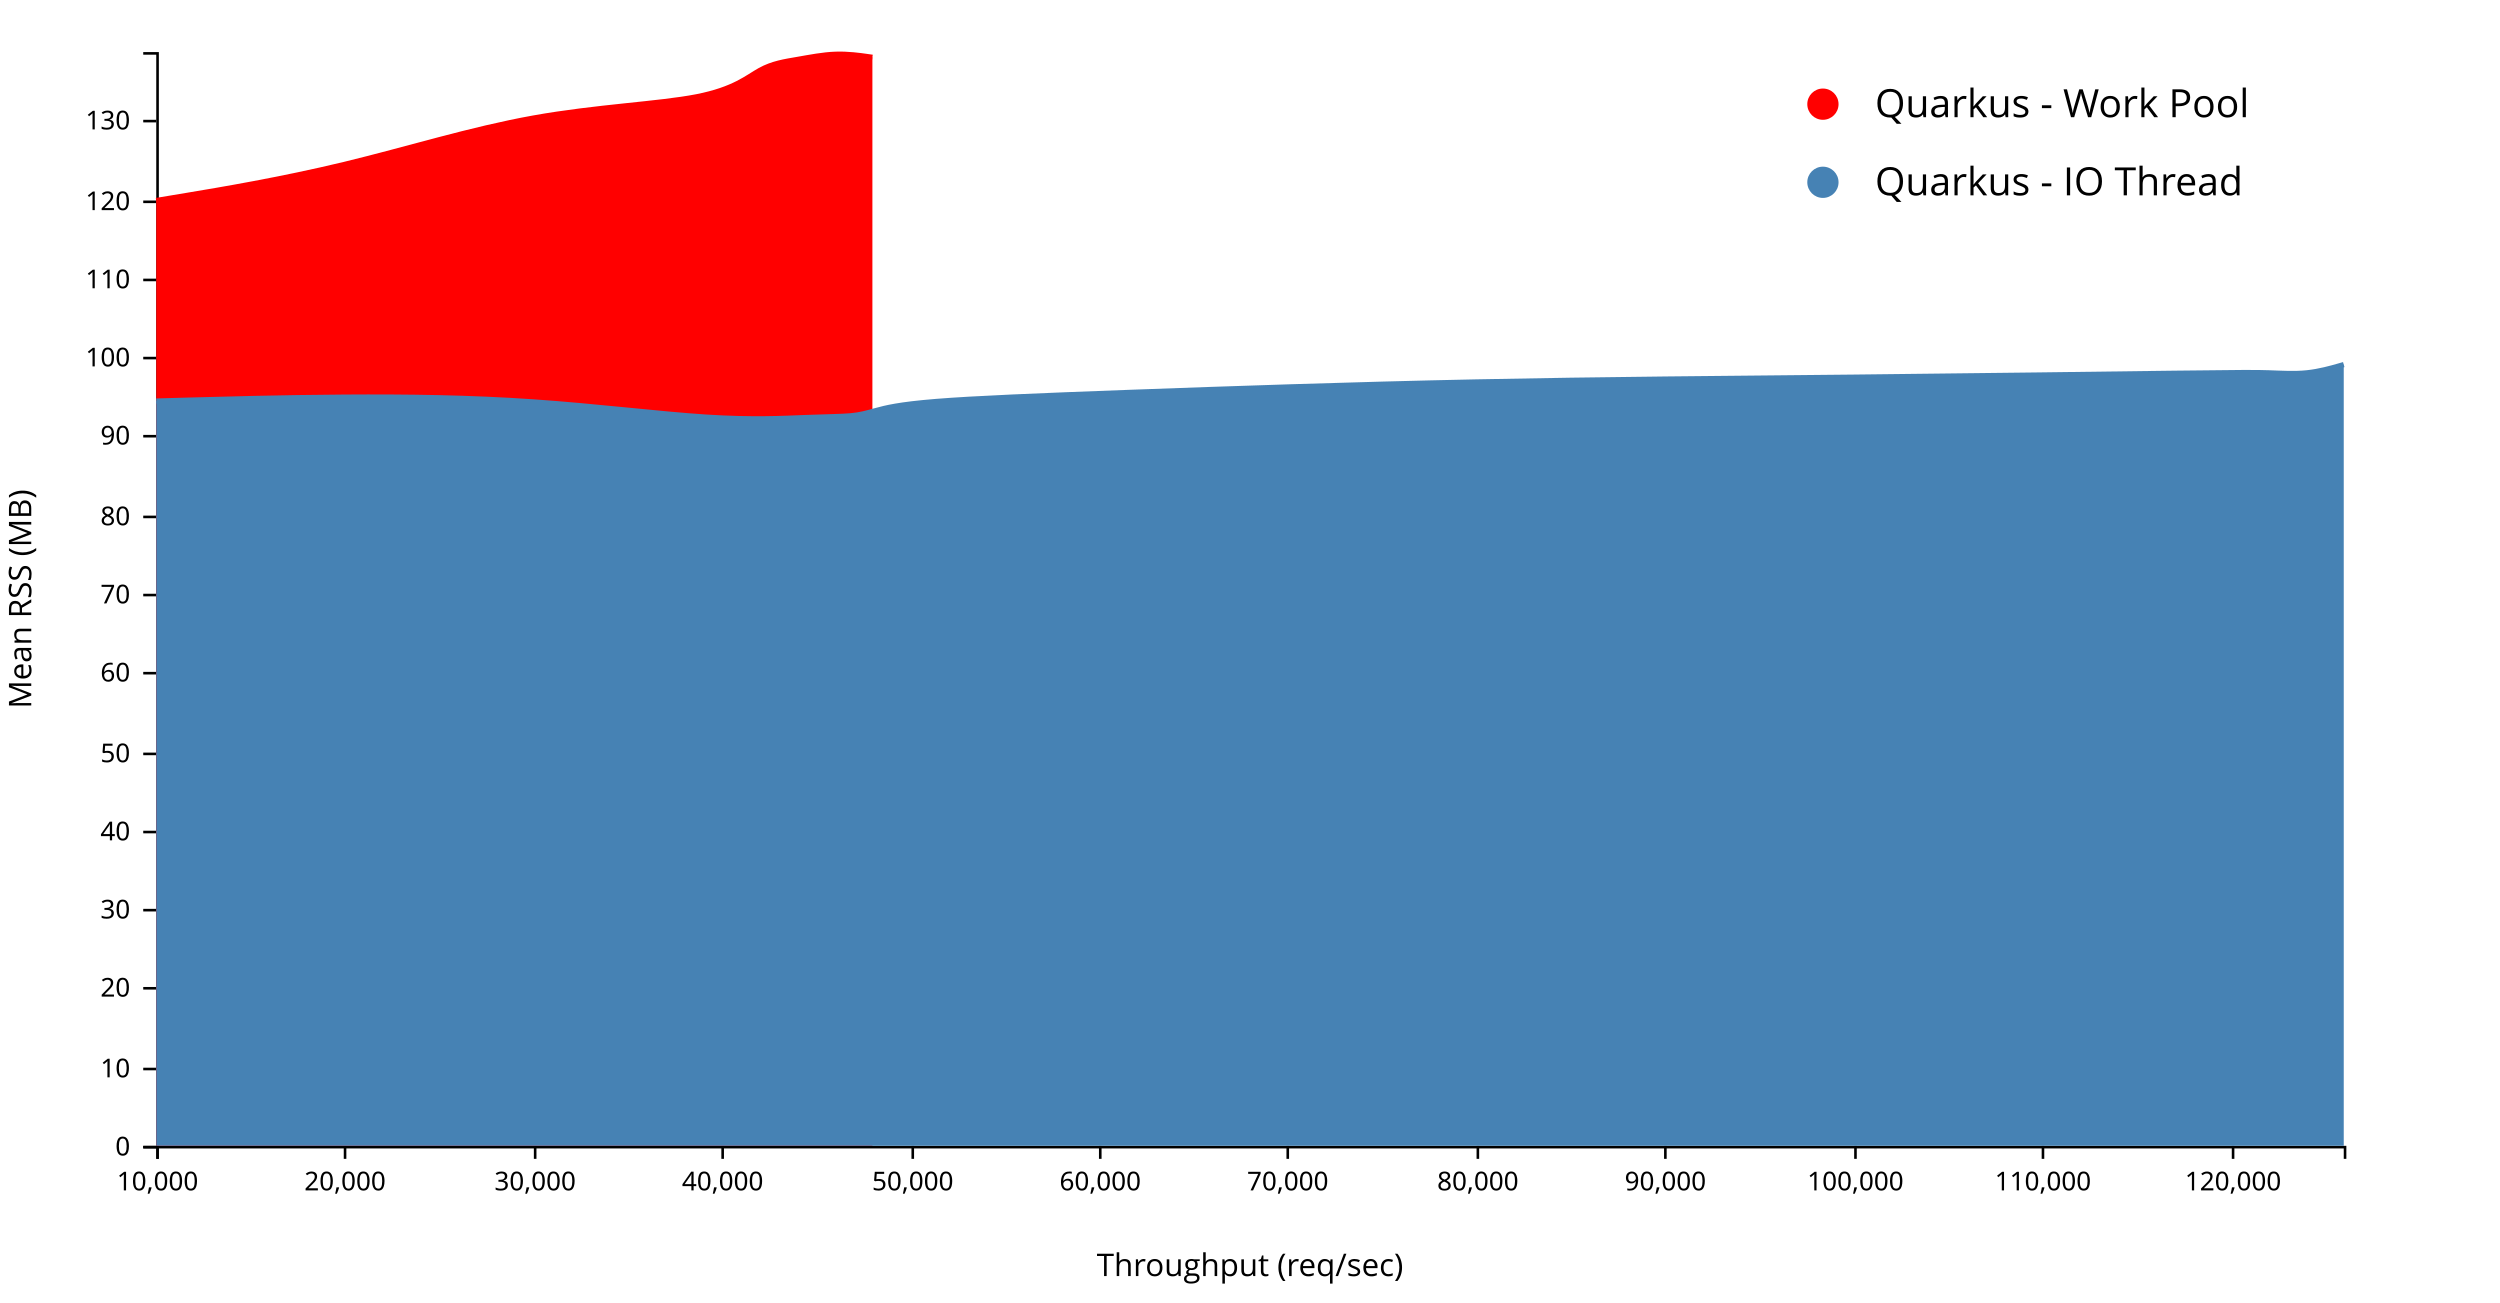
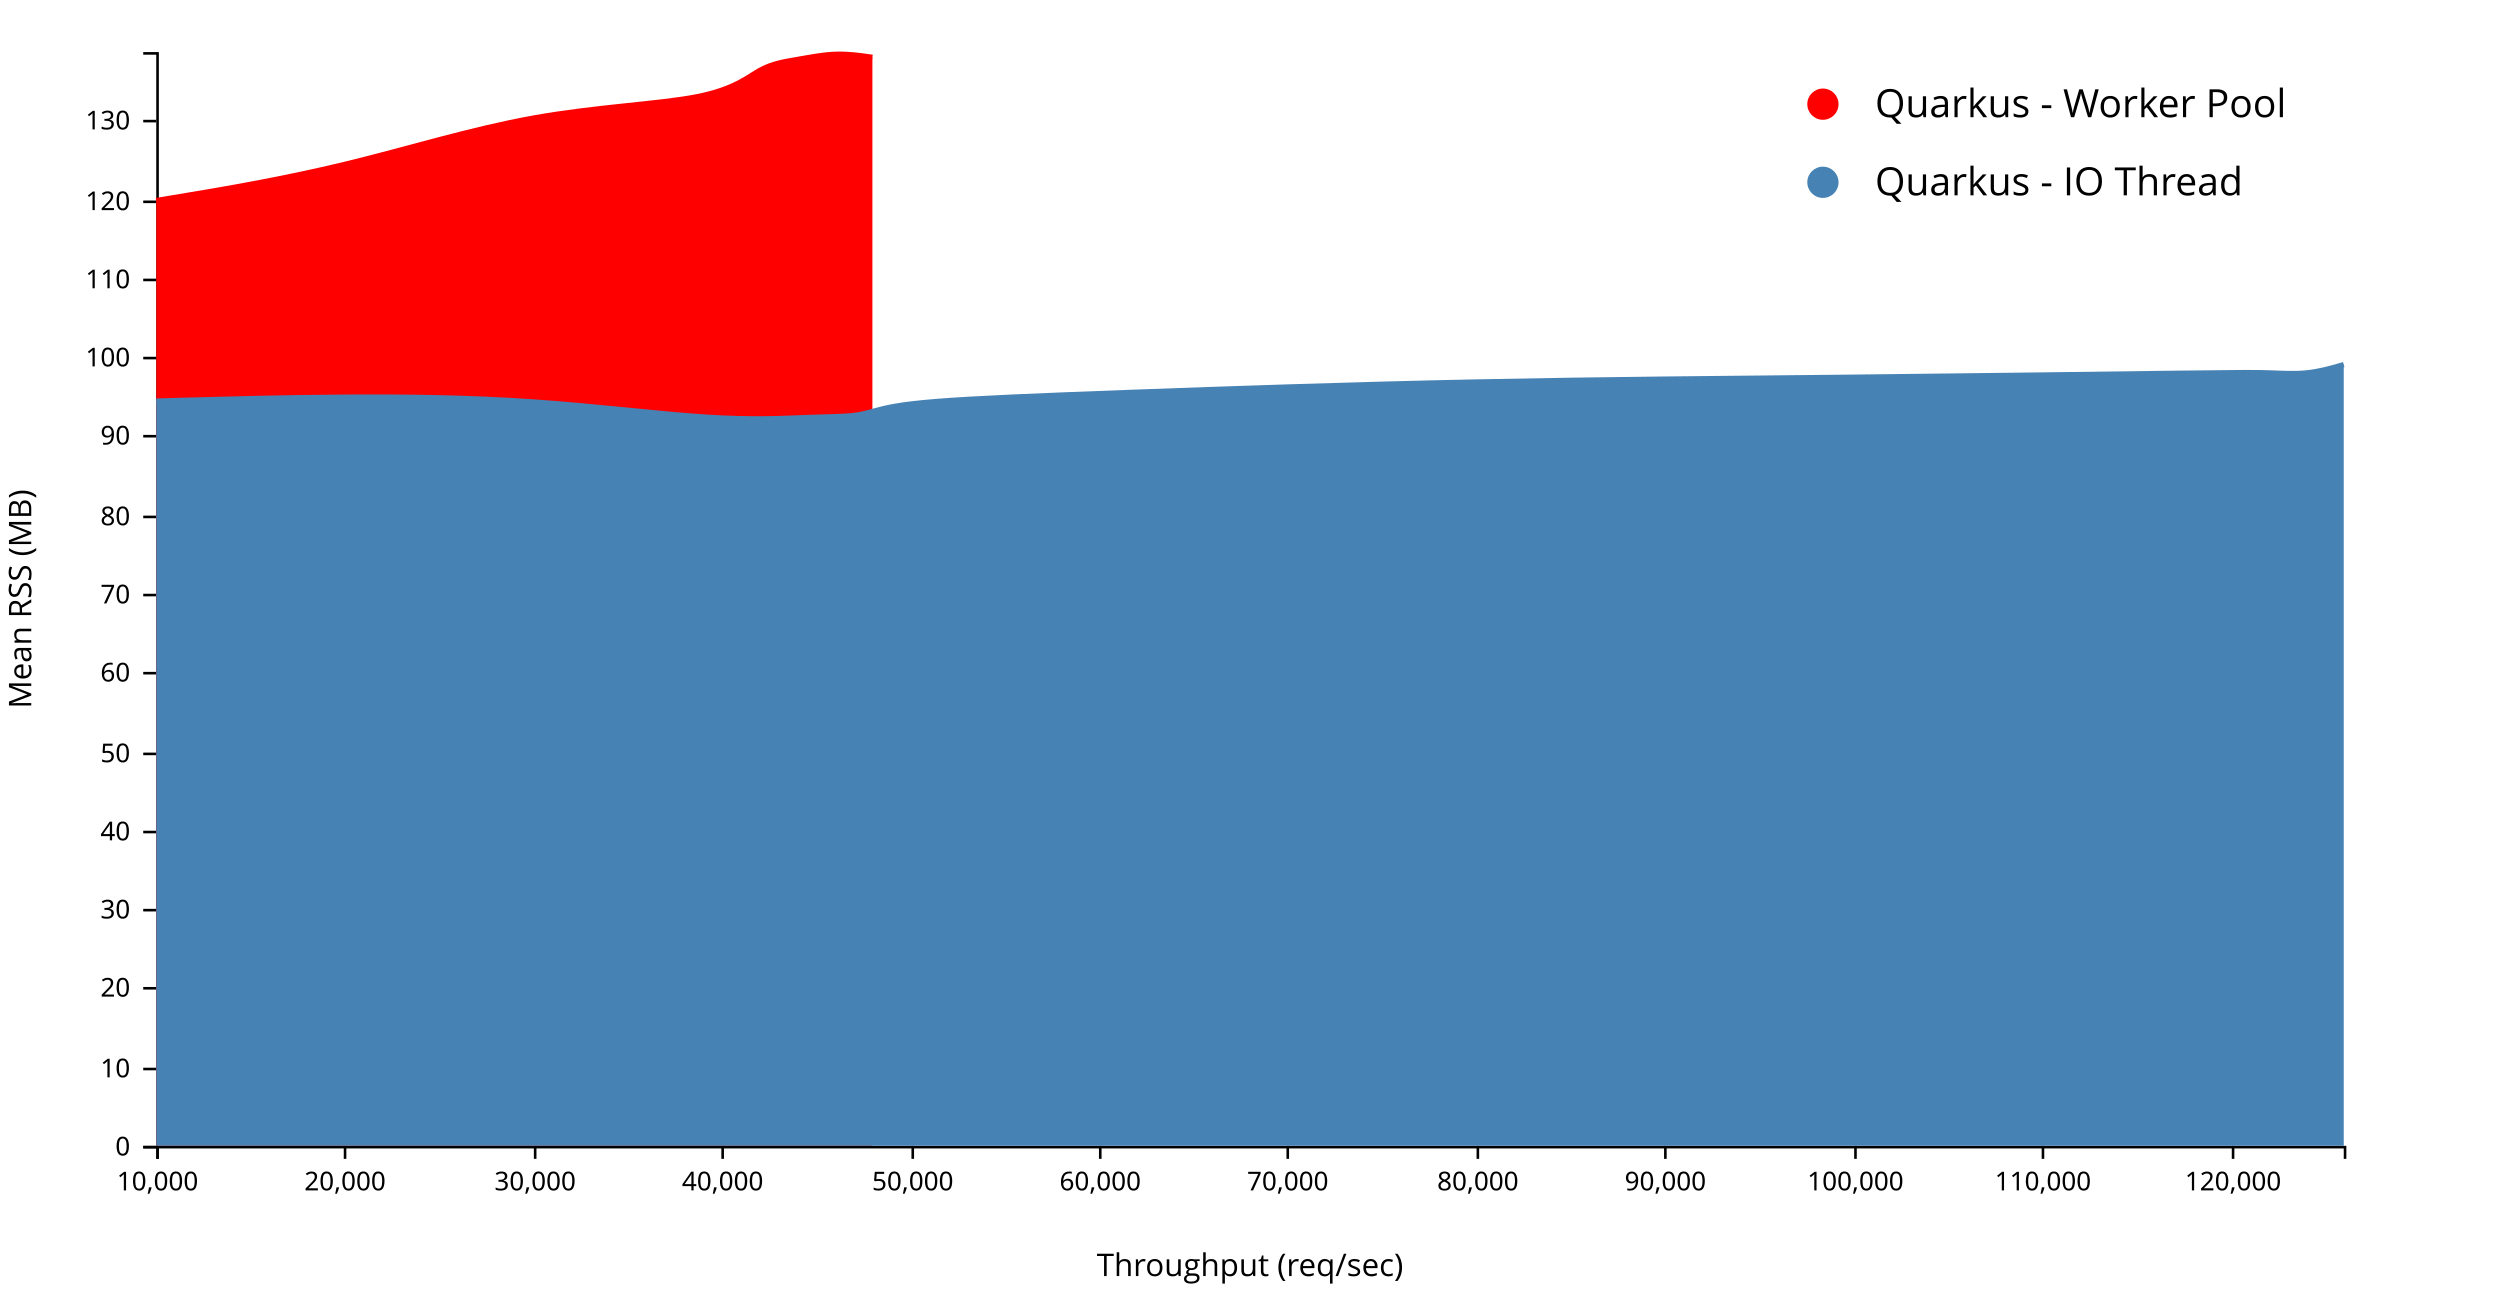
<svg xmlns="http://www.w3.org/2000/svg" width="960" height="500">
  <g transform="translate(60, 20)">
    <g>
      <g transform="translate(0, 420)" fill="none" font-size="10" font-family="sans-serif" text-anchor="middle">
        <path class="domain" stroke="#000" d="M0.5,5V0.5H840.5V5" />
        <g class="tick" opacity="1" transform="translate(0.5,0)">
          <line stroke="#000" y2="5" />
          <text fill="#000" y="10" dy="0.71em">10,000</text>
        </g>
        <g class="tick" opacity="1" transform="translate(72.5,0)">
          <line stroke="#000" y2="5" />
          <text fill="#000" y="10" dy="0.71em">20,000</text>
        </g>
        <g class="tick" opacity="1" transform="translate(145.5,0)">
          <line stroke="#000" y2="5" />
          <text fill="#000" y="10" dy="0.71em">30,000</text>
        </g>
        <g class="tick" opacity="1" transform="translate(217.5,0)">
          <line stroke="#000" y2="5" />
          <text fill="#000" y="10" dy="0.71em">40,000</text>
        </g>
        <g class="tick" opacity="1" transform="translate(290.5,0)">
          <line stroke="#000" y2="5" />
          <text fill="#000" y="10" dy="0.71em">50,000</text>
        </g>
        <g class="tick" opacity="1" transform="translate(362.5,0)">
          <line stroke="#000" y2="5" />
          <text fill="#000" y="10" dy="0.71em">60,000</text>
        </g>
        <g class="tick" opacity="1" transform="translate(434.5,0)">
          <line stroke="#000" y2="5" />
          <text fill="#000" y="10" dy="0.71em">70,000</text>
        </g>
        <g class="tick" opacity="1" transform="translate(507.5,0)">
          <line stroke="#000" y2="5" />
          <text fill="#000" y="10" dy="0.71em">80,000</text>
        </g>
        <g class="tick" opacity="1" transform="translate(579.5,0)">
          <line stroke="#000" y2="5" />
          <text fill="#000" y="10" dy="0.71em">90,000</text>
        </g>
        <g class="tick" opacity="1" transform="translate(652.5,0)">
          <line stroke="#000" y2="5" />
          <text fill="#000" y="10" dy="0.71em">100,000</text>
        </g>
        <g class="tick" opacity="1" transform="translate(724.5,0)">
          <line stroke="#000" y2="5" />
          <text fill="#000" y="10" dy="0.71em">110,000</text>
        </g>
        <g class="tick" opacity="1" transform="translate(797.5,0)">
          <line stroke="#000" y2="5" />
          <text fill="#000" y="10" dy="0.71em">120,000</text>
        </g>
      </g>
      <g fill="none" font-size="10" font-family="sans-serif" text-anchor="end">
        <path class="domain" stroke="#000" d="M-5,420.5H0.5V0.5H-5" />
        <g class="tick" opacity="1" transform="translate(0,420.5)">
          <line stroke="#000" x2="-5" />
          <text fill="#000" x="-10" dy="0.32em">0</text>
        </g>
        <g class="tick" opacity="1" transform="translate(0,390.5)">
          <line stroke="#000" x2="-5" />
          <text fill="#000" x="-10" dy="0.32em">10</text>
        </g>
        <g class="tick" opacity="1" transform="translate(0,359.5)">
          <line stroke="#000" x2="-5" />
          <text fill="#000" x="-10" dy="0.32em">20</text>
        </g>
        <g class="tick" opacity="1" transform="translate(0,329.5)">
          <line stroke="#000" x2="-5" />
          <text fill="#000" x="-10" dy="0.32em">30</text>
        </g>
        <g class="tick" opacity="1" transform="translate(0,299.5)">
          <line stroke="#000" x2="-5" />
          <text fill="#000" x="-10" dy="0.32em">40</text>
        </g>
        <g class="tick" opacity="1" transform="translate(0,269.5)">
          <line stroke="#000" x2="-5" />
          <text fill="#000" x="-10" dy="0.32em">50</text>
        </g>
        <g class="tick" opacity="1" transform="translate(0,238.5)">
          <line stroke="#000" x2="-5" />
          <text fill="#000" x="-10" dy="0.32em">60</text>
        </g>
        <g class="tick" opacity="1" transform="translate(0,208.5)">
          <line stroke="#000" x2="-5" />
          <text fill="#000" x="-10" dy="0.32em">70</text>
        </g>
        <g class="tick" opacity="1" transform="translate(0,178.5)">
          <line stroke="#000" x2="-5" />
          <text fill="#000" x="-10" dy="0.32em">80</text>
        </g>
        <g class="tick" opacity="1" transform="translate(0,147.5)">
          <line stroke="#000" x2="-5" />
          <text fill="#000" x="-10" dy="0.32em">90</text>
        </g>
        <g class="tick" opacity="1" transform="translate(0,117.5)">
          <line stroke="#000" x2="-5" />
          <text fill="#000" x="-10" dy="0.32em">100</text>
        </g>
        <g class="tick" opacity="1" transform="translate(0,87.5)">
          <line stroke="#000" x2="-5" />
          <text fill="#000" x="-10" dy="0.32em">110</text>
        </g>
        <g class="tick" opacity="1" transform="translate(0,57.5)">
          <line stroke="#000" x2="-5" />
          <text fill="#000" x="-10" dy="0.32em">120</text>
        </g>
        <g class="tick" opacity="1" transform="translate(0,26.5)">
          <line stroke="#000" x2="-5" />
          <text fill="#000" x="-10" dy="0.32em">130</text>
        </g>
      </g>
      <g fill="none" stroke-width="2">
        <path stroke="Red" d="M0,57L12,55C24,53,48,49,72.167,43.167C96.333,37.333,120.667,29.667,144.833,25.333C169,21,193,20,207.5,17.167C222,14.333,227,9.667,231.833,7C236.667,4.333,241.333,3.667,246.167,2.833C251,2,256,1,260.833,0.833C265.667,0.667,270.333,1.333,272.667,1.667L275,2" />
      </g>
      <circle cx="640" cy="20" r="6" style="fill: Red;" />
-       <text x="660" y="25" style="font-size: 15px; font-family: 'Open Sans', Arial, sans-serif;" alignment-baseline="middle">Quarkus - Work Pool</text>
+       <text x="660" y="25" style="font-size: 15px; font-family: 'Open Sans', Arial, sans-serif;" alignment-baseline="middle">Quarkus - Worker Pool</text>
      <path class="area-translucent" fill="Red" d="M0,57L12,55C24,53,48,49,72.167,43.167C96.333,37.333,120.667,29.667,144.833,25.333C169,21,193,20,207.5,17.167C222,14.333,227,9.667,231.833,7C236.667,4.333,241.333,3.667,246.167,2.833C251,2,256,1,260.833,0.833C265.667,0.667,270.333,1.333,272.667,1.667L275,2L275,420L272.667,420C270.333,420,265.667,420,260.833,420C256,420,251,420,246.167,420C241.333,420,236.667,420,231.833,420C227,420,222,420,207.5,420C193,420,169,420,144.833,420C120.667,420,96.333,420,72.167,420C48,420,24,420,12,420L0,420Z" />
      <g fill="none" stroke-width="2">
        <path stroke="SteelBlue" d="M0,134L12,133.667C24,133.333,48,132.667,72.167,132.5C96.333,132.333,120.667,132.667,144.833,134.333C169,136,193,139,211,140.167C229,141.333,241,140.667,249.5,140.333C258,140,263,140,266.667,139.667C270.333,139.333,272.667,138.667,276.333,137.667C280,136.667,285,135.333,299.5,134.167C314,133,338,132,374.167,130.667C410.333,129.333,458.667,127.667,507,126.667C555.333,125.667,603.667,125.333,652,124.833C700.333,124.333,748.667,123.667,775.167,123.333C801.667,123,806.333,123,811.167,123.167C816,123.333,821,123.667,825.833,123.167C830.667,122.667,835.333,121.333,837.667,120.667L840,120" />
      </g>
      <circle cx="640" cy="50" r="6" style="fill: SteelBlue;" />
      <text x="660" y="55" style="font-size: 15px; font-family: 'Open Sans', Arial, sans-serif;" alignment-baseline="middle">Quarkus - IO Thread</text>
      <path class="area-translucent" fill="SteelBlue" d="M0,134L12,133.667C24,133.333,48,132.667,72.167,132.5C96.333,132.333,120.667,132.667,144.833,134.333C169,136,193,139,211,140.167C229,141.333,241,140.667,249.5,140.333C258,140,263,140,266.667,139.667C270.333,139.333,272.667,138.667,276.333,137.667C280,136.667,285,135.333,299.5,134.167C314,133,338,132,374.167,130.667C410.333,129.333,458.667,127.667,507,126.667C555.333,125.667,603.667,125.333,652,124.833C700.333,124.333,748.667,123.667,775.167,123.333C801.667,123,806.333,123,811.167,123.167C816,123.333,821,123.667,825.833,123.167C830.667,122.667,835.333,121.333,837.667,120.667L840,120L840,420L837.667,420C835.333,420,830.667,420,825.833,420C821,420,816,420,811.167,420C806.333,420,801.667,420,775.167,420C748.667,420,700.333,420,652,420C603.667,420,555.333,420,507,420C458.667,420,410.333,420,374.167,420C338,420,314,420,299.5,420C285,420,280,420,276.333,420C272.667,420,270.333,420,266.667,420C263,420,258,420,249.5,420C241,420,229,420,211,420C193,420,169,420,144.833,420C120.667,420,96.333,420,72.167,420C48,420,24,420,12,420L0,420Z" />
      <text transform="rotate(-90)" y="-60" x="-210" dy="1em" style="text-anchor: middle; font-family: 'Open Sans', Arial, sans-serif;">Mean RSS (MB)</text>
      <text transform="translate(420 ,470)" style="text-anchor: middle; font-family: 'Open Sans', Arial, sans-serif;">Throughput (req/sec)</text>
    </g>
  </g>
</svg>
